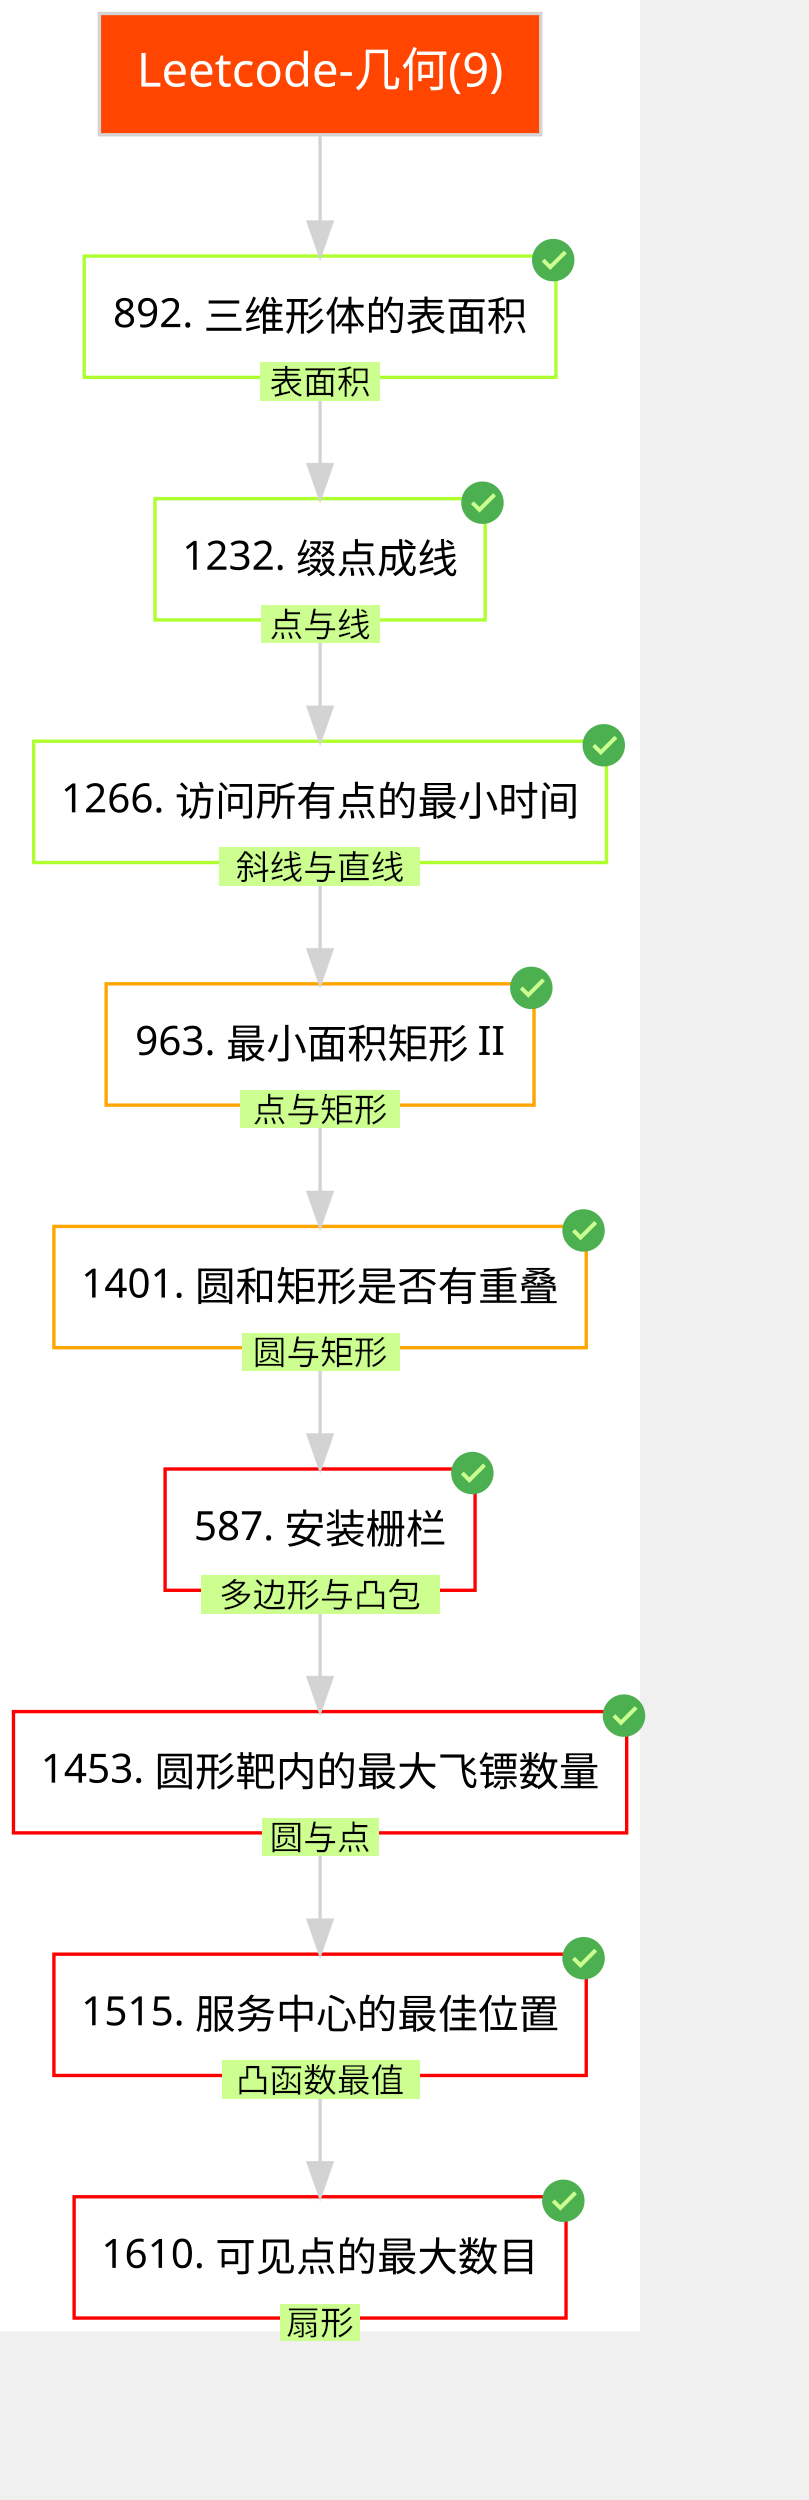
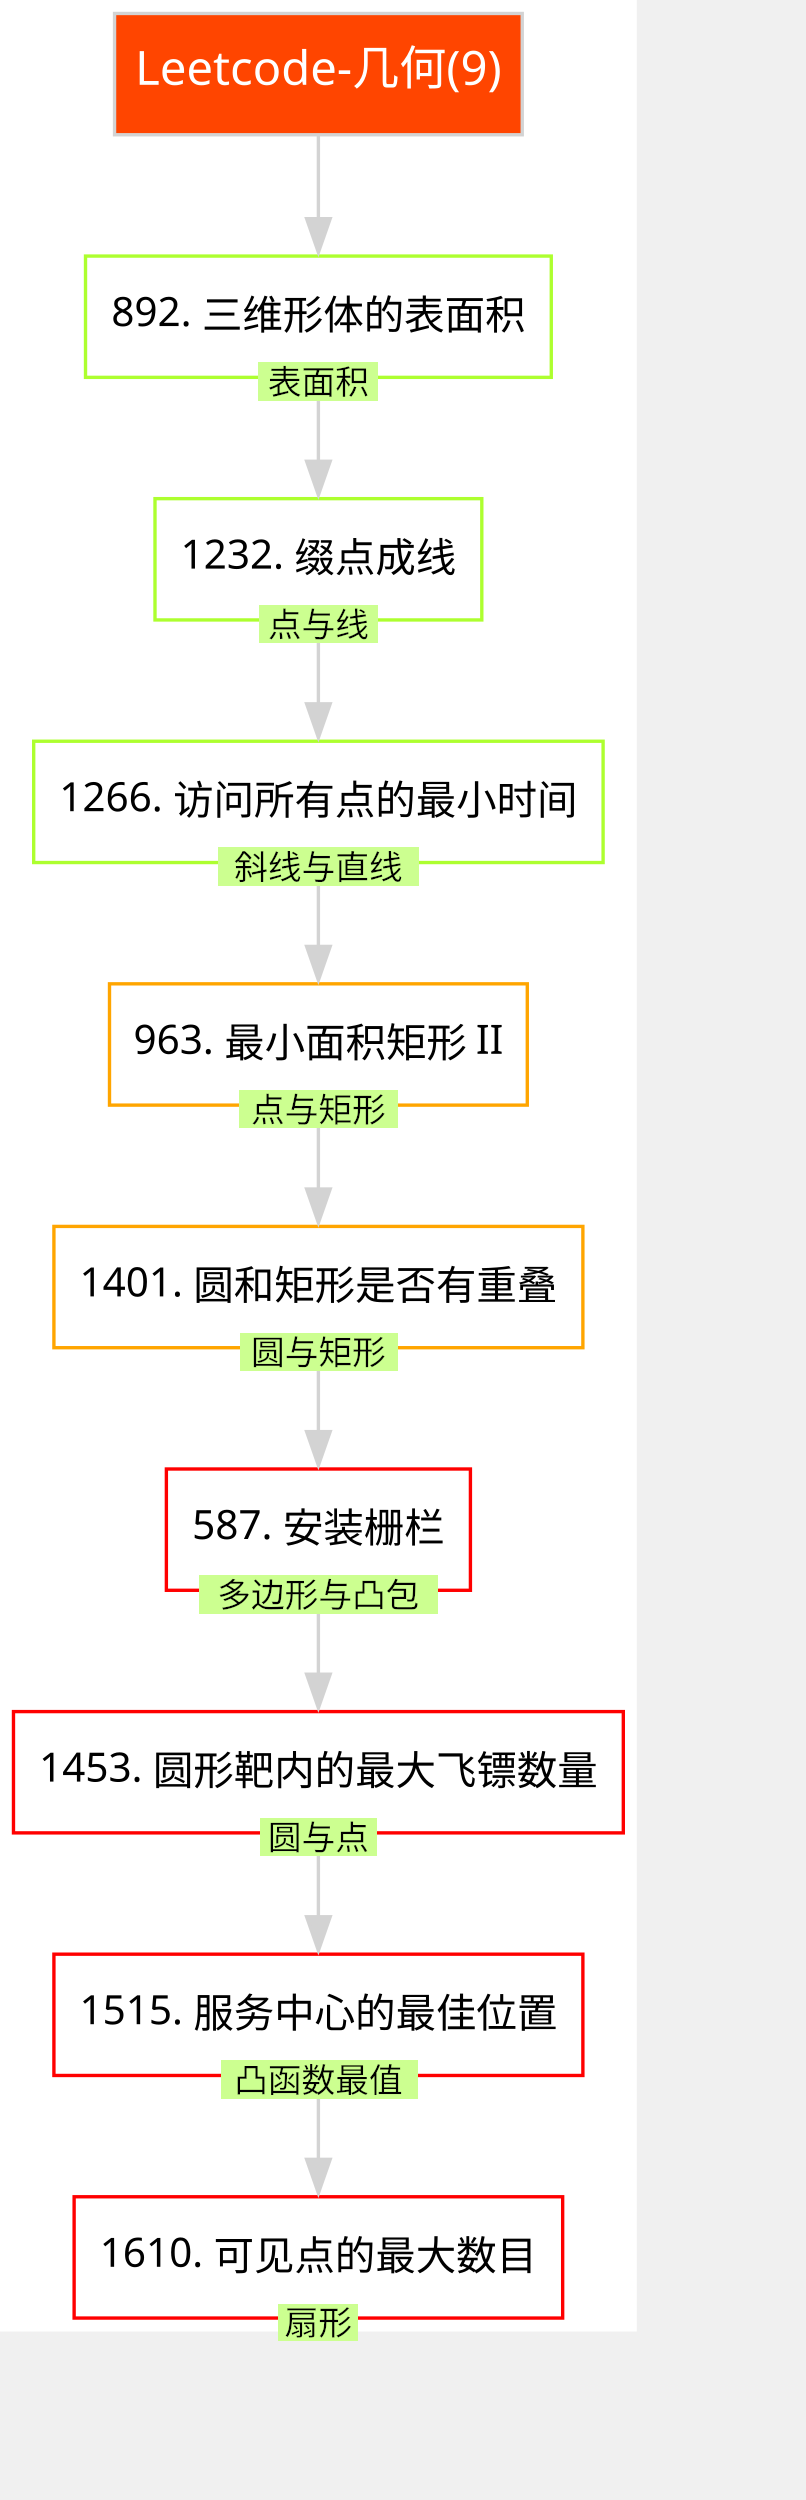
- <svg xmlns="http://www.w3.org/2000/svg" xmlns:xlink="http://www.w3.org/1999/xlink" height="742pt" viewBox="0.00 0.00 240.0 742.0" width="240pt">
+ <svg xmlns="http://www.w3.org/2000/svg" xmlns:xlink="http://www.w3.org/1999/xlink" height="742pt" viewBox="0.00 0.00 239.0 742.0" width="239pt">
  <g class="graph" id="graph0" transform="scale(1 1) rotate(0) translate(4 688)">
-     <polygon fill="white" points="-4,4 -4,-688 186,-688 186,4 -4,4" stroke="transparent" />
+     <polygon fill="white" points="-4,4 -4,-688 185,-688 185,4 -4,4" stroke="none" />
    <g class="node" id="node1">
      <g id="a_node1">
        <a target="_parent" xlink:href="https://leetcode-cn.com/tag/geometry" xlink:title="Leetcode-几何(9)">
-           <polygon fill="orangered" points="156.5,-684 25.5,-684 25.5,-648 156.5,-648 156.5,-684" stroke="lightgrey" />
-           <text fill="white" font-family="Microsoft YaHei" font-size="14.00" text-anchor="middle" x="91" y="-662.3">
+           <polygon fill="orangered" points="151,-684 30,-684 30,-648 151,-648 151,-684" stroke="lightgrey" />
+           <text fill="white" font-family="Microsoft YaHei" font-size="14.00" text-anchor="middle" x="90.5" y="-662.83">
      Leetcode-几何(9)
     </text>
        </a>
      </g>
    </g>
    <g class="node" id="node2">
      <g id="a_node2">
        <a target="_parent" xlink:href="https://leetcode-cn.com/problems/surface-area-of-3d-shapes" xlink:title="892. 三维形体的表面积">
-           <polygon fill="none" points="161,-612 21,-612 21,-576 161,-576 161,-612" stroke="greenyellow" />
-           <text font-family="Microsoft YaHei" font-size="12.00" text-anchor="middle" x="91" y="-590.9">
+           <polygon fill="none" points="159.62,-612 21.38,-612 21.38,-576 159.62,-576 159.62,-612" stroke="greenyellow" />
+           <text font-family="Microsoft YaHei" font-size="12.00" text-anchor="middle" x="90.5" y="-591.23">
      892. 三维形体的表面积
     </text>
        </a>
      </g>
-       <g transform="translate(153.0, -618.0) scale(0.3)">
-         <circle cx="24" cy="24" fill="#4caf50" r="21" />
-         <polygon fill="#ccff90" points="34.6,14.6 21,28.2 15.4,22.6 12.6,25.4 21,33.8 37.4,17.4" />
-       </g>
    </g>
    <g class="edge" id="edge1">
-       <path d="M91,-647.7C91,-639.98 91,-630.71 91,-622.11" fill="none" stroke="lightgrey" />
-       <polygon fill="lightgrey" points="94.5,-622.1 91,-612.1 87.5,-622.1 94.5,-622.1" stroke="lightgrey" />
+       <path d="M90.5,-647.7C90.5,-640.24 90.5,-631.32 90.5,-622.97" fill="none" stroke="lightgrey" />
+       <polygon fill="lightgrey" points="94,-623.1 90.5,-613.1 87,-623.1 94,-623.1" stroke="lightgrey" />
    </g>
    <g class="node" id="node3">
      <g id="a_node3">
        <a target="_parent" xlink:href="https://leetcode-cn.com/problems/check-if-it-is-a-straight-line" xlink:title="1232. 缀点成线">
-           <polygon fill="none" points="140,-540 42,-540 42,-504 140,-504 140,-540" stroke="greenyellow" />
-           <text font-family="Microsoft YaHei" font-size="12.00" text-anchor="middle" x="91" y="-518.9">
+           <polygon fill="none" points="139,-540 42,-540 42,-504 139,-504 139,-540" stroke="greenyellow" />
+           <text font-family="Microsoft YaHei" font-size="12.00" text-anchor="middle" x="90.5" y="-519.23">
      1232. 缀点成线
     </text>
        </a>
      </g>
-       <g transform="translate(132.0, -546.0) scale(0.3)">
-         <circle cx="24" cy="24" fill="#4caf50" r="21" />
-         <polygon fill="#ccff90" points="34.6,14.6 21,28.2 15.4,22.6 12.6,25.4 21,33.8 37.4,17.4" />
-       </g>
    </g>
    <g class="edge" id="edge2">
-       <path d="M91,-575.7C91,-567.98 91,-558.71 91,-550.11" fill="none" stroke="lightgrey" />
-       <polygon fill="lightgrey" points="94.5,-550.1 91,-540.1 87.5,-550.1 94.5,-550.1" stroke="lightgrey" />
+       <path d="M90.5,-575.7C90.5,-568.24 90.5,-559.32 90.5,-550.97" fill="none" stroke="lightgrey" />
+       <polygon fill="lightgrey" points="94,-551.1 90.5,-541.1 87,-551.1 94,-551.1" stroke="lightgrey" />
    </g>
    <g class="node" id="node4">
      <g id="a_node4">
        <a target="_parent" xlink:href="https://leetcode-cn.com/problems/minimum-time-visiting-all-points" xlink:title="1266. 访问所有点的最小时间">
-           <polygon fill="none" points="176,-468 6,-468 6,-432 176,-432 176,-468" stroke="greenyellow" />
-           <text font-family="Microsoft YaHei" font-size="12.00" text-anchor="middle" x="91" y="-446.9">
+           <polygon fill="none" points="175,-468 6,-468 6,-432 175,-432 175,-468" stroke="greenyellow" />
+           <text font-family="Microsoft YaHei" font-size="12.00" text-anchor="middle" x="90.5" y="-447.23">
      1266. 访问所有点的最小时间
     </text>
        </a>
      </g>
-       <g transform="translate(168.0, -474.0) scale(0.3)">
-         <circle cx="24" cy="24" fill="#4caf50" r="21" />
-         <polygon fill="#ccff90" points="34.6,14.6 21,28.2 15.4,22.6 12.6,25.4 21,33.8 37.4,17.4" />
-       </g>
    </g>
    <g class="edge" id="edge3">
-       <path d="M91,-503.7C91,-495.98 91,-486.71 91,-478.11" fill="none" stroke="lightgrey" />
-       <polygon fill="lightgrey" points="94.5,-478.1 91,-468.1 87.5,-478.1 94.5,-478.1" stroke="lightgrey" />
+       <path d="M90.5,-503.7C90.5,-496.24 90.5,-487.32 90.5,-478.97" fill="none" stroke="lightgrey" />
+       <polygon fill="lightgrey" points="94,-479.1 90.5,-469.1 87,-479.1 94,-479.1" stroke="lightgrey" />
    </g>
    <g class="node" id="node5">
      <g id="a_node5">
        <a target="_parent" xlink:href="https://leetcode-cn.com/problems/minimum-area-rectangle-ii" xlink:title="963. 最小面积矩形 II">
-           <polygon fill="none" points="154.5,-396 27.5,-396 27.5,-360 154.5,-360 154.5,-396" stroke="orange" />
-           <text font-family="Microsoft YaHei" font-size="12.00" text-anchor="middle" x="91" y="-374.9">
+           <polygon fill="none" points="152.5,-396 28.5,-396 28.5,-360 152.5,-360 152.5,-396" stroke="orange" />
+           <text font-family="Microsoft YaHei" font-size="12.00" text-anchor="middle" x="90.5" y="-375.23">
      963. 最小面积矩形 II
     </text>
        </a>
      </g>
-       <g transform="translate(146.5, -402.0) scale(0.3)">
-         <circle cx="24" cy="24" fill="#4caf50" r="21" />
-         <polygon fill="#ccff90" points="34.6,14.6 21,28.2 15.4,22.6 12.6,25.4 21,33.8 37.4,17.4" />
-       </g>
    </g>
    <g class="edge" id="edge4">
-       <path d="M91,-431.7C91,-423.98 91,-414.71 91,-406.11" fill="none" stroke="lightgrey" />
-       <polygon fill="lightgrey" points="94.5,-406.1 91,-396.1 87.5,-406.1 94.5,-406.1" stroke="lightgrey" />
+       <path d="M90.5,-431.7C90.5,-424.24 90.5,-415.32 90.5,-406.97" fill="none" stroke="lightgrey" />
+       <polygon fill="lightgrey" points="94,-407.1 90.5,-397.1 87,-407.1 94,-407.1" stroke="lightgrey" />
    </g>
    <g class="node" id="node6">
      <g id="a_node6">
        <a target="_parent" xlink:href="https://leetcode-cn.com/problems/circle-and-rectangle-overlapping" xlink:title="1401. 圆和矩形是否有重叠">
-           <polygon fill="none" points="170,-324 12,-324 12,-288 170,-288 170,-324" stroke="orange" />
-           <text font-family="Microsoft YaHei" font-size="12.00" text-anchor="middle" x="91" y="-302.9">
+           <polygon fill="none" points="169,-324 12,-324 12,-288 169,-288 169,-324" stroke="orange" />
+           <text font-family="Microsoft YaHei" font-size="12.00" text-anchor="middle" x="90.5" y="-303.23">
      1401. 圆和矩形是否有重叠
     </text>
        </a>
      </g>
-       <g transform="translate(162.0, -330.0) scale(0.3)">
-         <circle cx="24" cy="24" fill="#4caf50" r="21" />
-         <polygon fill="#ccff90" points="34.6,14.6 21,28.2 15.4,22.6 12.6,25.4 21,33.8 37.4,17.4" />
-       </g>
    </g>
    <g class="edge" id="edge5">
-       <path d="M91,-359.7C91,-351.98 91,-342.71 91,-334.11" fill="none" stroke="lightgrey" />
-       <polygon fill="lightgrey" points="94.5,-334.1 91,-324.1 87.5,-334.1 94.5,-334.1" stroke="lightgrey" />
+       <path d="M90.5,-359.7C90.5,-352.24 90.5,-343.32 90.5,-334.97" fill="none" stroke="lightgrey" />
+       <polygon fill="lightgrey" points="94,-335.1 90.5,-325.1 87,-335.1 94,-335.1" stroke="lightgrey" />
    </g>
    <g class="node" id="node7">
      <g id="a_node7">
        <a target="_parent" xlink:href="https://leetcode-cn.com/problems/erect-the-fence" xlink:title="587. 安装栅栏">
-           <polygon fill="none" points="137,-252 45,-252 45,-216 137,-216 137,-252" stroke="red" />
-           <text font-family="Microsoft YaHei" font-size="12.00" text-anchor="middle" x="91" y="-230.9">
+           <polygon fill="none" points="135.62,-252 45.38,-252 45.38,-216 135.62,-216 135.62,-252" stroke="red" />
+           <text font-family="Microsoft YaHei" font-size="12.00" text-anchor="middle" x="90.5" y="-231.22">
      587. 安装栅栏
     </text>
        </a>
      </g>
-       <g transform="translate(129.0, -258.0) scale(0.3)">
-         <circle cx="24" cy="24" fill="#4caf50" r="21" />
-         <polygon fill="#ccff90" points="34.6,14.6 21,28.2 15.4,22.6 12.6,25.4 21,33.8 37.4,17.4" />
-       </g>
    </g>
    <g class="edge" id="edge6">
-       <path d="M91,-287.7C91,-279.98 91,-270.71 91,-262.11" fill="none" stroke="lightgrey" />
-       <polygon fill="lightgrey" points="94.5,-262.1 91,-252.1 87.5,-262.1 94.5,-262.1" stroke="lightgrey" />
+       <path d="M90.5,-287.7C90.5,-280.24 90.5,-271.32 90.5,-262.97" fill="none" stroke="lightgrey" />
+       <polygon fill="lightgrey" points="94,-263.1 90.5,-253.1 87,-263.1 94,-263.1" stroke="lightgrey" />
    </g>
    <g class="node" id="node8">
      <g id="a_node8">
        <a target="_parent" xlink:href="https://leetcode-cn.com/problems/maximum-number-of-darts-inside-of-a-circular-dartboard" xlink:title="1453. 圆形靶内的最大飞镖数量">
-           <polygon fill="none" points="182,-180 0,-180 0,-144 182,-144 182,-180" stroke="red" />
-           <text font-family="Microsoft YaHei" font-size="12.00" text-anchor="middle" x="91" y="-158.9">
+           <polygon fill="none" points="181,-180 0,-180 0,-144 181,-144 181,-180" stroke="red" />
+           <text font-family="Microsoft YaHei" font-size="12.00" text-anchor="middle" x="90.5" y="-159.22">
      1453. 圆形靶内的最大飞镖数量
     </text>
        </a>
      </g>
-       <g transform="translate(174.0, -186.0) scale(0.3)">
-         <circle cx="24" cy="24" fill="#4caf50" r="21" />
-         <polygon fill="#ccff90" points="34.6,14.6 21,28.2 15.4,22.6 12.6,25.4 21,33.8 37.4,17.4" />
-       </g>
    </g>
    <g class="edge" id="edge7">
-       <path d="M91,-215.7C91,-207.98 91,-198.71 91,-190.11" fill="none" stroke="lightgrey" />
-       <polygon fill="lightgrey" points="94.5,-190.1 91,-180.1 87.5,-190.1 94.5,-190.1" stroke="lightgrey" />
+       <path d="M90.5,-215.7C90.5,-208.24 90.5,-199.32 90.5,-190.97" fill="none" stroke="lightgrey" />
+       <polygon fill="lightgrey" points="94,-191.1 90.5,-181.1 87,-191.1 94,-191.1" stroke="lightgrey" />
    </g>
    <g class="node" id="node9">
      <g id="a_node9">
        <a target="_parent" xlink:href="https://leetcode-cn.com/problems/best-position-for-a-service-centre" xlink:title="1515. 服务中心的最佳位置">
-           <polygon fill="none" points="170,-108 12,-108 12,-72 170,-72 170,-108" stroke="red" />
-           <text font-family="Microsoft YaHei" font-size="12.00" text-anchor="middle" x="91" y="-86.9">
+           <polygon fill="none" points="169,-108 12,-108 12,-72 169,-72 169,-108" stroke="red" />
+           <text font-family="Microsoft YaHei" font-size="12.00" text-anchor="middle" x="90.5" y="-87.22">
      1515. 服务中心的最佳位置
     </text>
        </a>
      </g>
-       <g transform="translate(162.0, -114.0) scale(0.3)">
-         <circle cx="24" cy="24" fill="#4caf50" r="21" />
-         <polygon fill="#ccff90" points="34.6,14.6 21,28.2 15.4,22.6 12.6,25.4 21,33.8 37.4,17.4" />
-       </g>
    </g>
    <g class="edge" id="edge8">
-       <path d="M91,-143.7C91,-135.98 91,-126.71 91,-118.11" fill="none" stroke="lightgrey" />
-       <polygon fill="lightgrey" points="94.5,-118.1 91,-108.1 87.5,-118.1 94.5,-118.1" stroke="lightgrey" />
+       <path d="M90.5,-143.7C90.5,-136.24 90.5,-127.32 90.5,-118.97" fill="none" stroke="lightgrey" />
+       <polygon fill="lightgrey" points="94,-119.1 90.5,-109.1 87,-119.1 94,-119.1" stroke="lightgrey" />
    </g>
    <g class="node" id="node10">
      <g id="a_node10">
        <a target="_parent" xlink:href="https://leetcode-cn.com/problems/maximum-number-of-visible-points" xlink:title="1610. 可见点的最大数目">
-           <polygon fill="none" points="164,-36 18,-36 18,0 164,0 164,-36" stroke="red" />
-           <text font-family="Microsoft YaHei" font-size="12.00" text-anchor="middle" x="91" y="-14.9">
+           <polygon fill="none" points="163,-36 18,-36 18,0 163,0 163,-36" stroke="red" />
+           <text font-family="Microsoft YaHei" font-size="12.00" text-anchor="middle" x="90.5" y="-15.22">
      1610. 可见点的最大数目
     </text>
        </a>
      </g>
-       <g transform="translate(156.0, -42.0) scale(0.3)">
-         <circle cx="24" cy="24" fill="#4caf50" r="21" />
-         <polygon fill="#ccff90" points="34.6,14.6 21,28.2 15.4,22.6 12.6,25.4 21,33.8 37.4,17.4" />
-       </g>
    </g>
    <g class="edge" id="edge9">
-       <path d="M91,-71.7C91,-63.98 91,-54.71 91,-46.11" fill="none" stroke="lightgrey" />
-       <polygon fill="lightgrey" points="94.5,-46.1 91,-36.1 87.5,-46.1 94.5,-46.1" stroke="lightgrey" />
-     </g>
-     <g class="key">
-       <defs>
-         <filter height="1.2" id="solid" width="1.2" x="-0.1" y="-0.1">
-           <feFlood flood-color="#ccff90" result="bg" />
-           <feMerge>
-             <feMergeNode in="bg" />
-             <feMergeNode in="SourceGraphic" />
-           </feMerge>
-         </filter>
-       </defs>
-       <text filter="url(#solid)" font-family="Microsoft YaHei" font-size="10.00" text-anchor="middle" x="91.0" y="-571.0">
+       <path d="M90.5,-71.7C90.5,-64.24 90.5,-55.32 90.5,-46.97" fill="none" stroke="lightgrey" />
+       <polygon fill="lightgrey" points="94,-47.1 90.5,-37.1 87,-47.1 94,-47.1" stroke="lightgrey" />
+     </g>
+     <g class="key">
+       <defs>
+         <filter height="1.2" id="solid" width="1.2" x="-0.1" y="-0.1">
+           <feFlood flood-color="#ccff90" result="bg" />
+           <feMerge>
+             <feMergeNode in="bg" />
+             <feMergeNode in="SourceGraphic" />
+           </feMerge>
+         </filter>
+       </defs>
+       <text filter="url(#solid)" font-family="Microsoft YaHei" font-size="10.00" text-anchor="middle" x="90.5" y="-571.0">
    表面积
   </text>
    </g>
    <g class="key">
      <defs>
        <filter height="1.2" id="solid" width="1.2" x="-0.1" y="-0.1">
          <feFlood flood-color="#ccff90" result="bg" />
          <feMerge>
            <feMergeNode in="bg" />
            <feMergeNode in="SourceGraphic" />
          </feMerge>
        </filter>
      </defs>
-       <text filter="url(#solid)" font-family="Microsoft YaHei" font-size="10.00" text-anchor="middle" x="91.0" y="-499.0">
+       <text filter="url(#solid)" font-family="Microsoft YaHei" font-size="10.00" text-anchor="middle" x="90.5" y="-499.0">
    点与线
   </text>
    </g>
    <g class="key">
      <defs>
        <filter height="1.2" id="solid" width="1.2" x="-0.1" y="-0.1">
          <feFlood flood-color="#ccff90" result="bg" />
          <feMerge>
            <feMergeNode in="bg" />
            <feMergeNode in="SourceGraphic" />
          </feMerge>
        </filter>
      </defs>
-       <text filter="url(#solid)" font-family="Microsoft YaHei" font-size="10.00" text-anchor="middle" x="91.0" y="-427.0">
+       <text filter="url(#solid)" font-family="Microsoft YaHei" font-size="10.00" text-anchor="middle" x="90.5" y="-427.0">
    斜线与直线
   </text>
    </g>
    <g class="key">
      <defs>
        <filter height="1.2" id="solid" width="1.2" x="-0.1" y="-0.1">
          <feFlood flood-color="#ccff90" result="bg" />
          <feMerge>
            <feMergeNode in="bg" />
            <feMergeNode in="SourceGraphic" />
          </feMerge>
        </filter>
      </defs>
-       <text filter="url(#solid)" font-family="Microsoft YaHei" font-size="10.00" text-anchor="middle" x="91.0" y="-355.0">
+       <text filter="url(#solid)" font-family="Microsoft YaHei" font-size="10.00" text-anchor="middle" x="90.5" y="-355.0">
    点与矩形
   </text>
    </g>
    <g class="key">
      <defs>
        <filter height="1.2" id="solid" width="1.2" x="-0.1" y="-0.1">
          <feFlood flood-color="#ccff90" result="bg" />
          <feMerge>
            <feMergeNode in="bg" />
            <feMergeNode in="SourceGraphic" />
          </feMerge>
        </filter>
      </defs>
-       <text filter="url(#solid)" font-family="Microsoft YaHei" font-size="10.00" text-anchor="middle" x="91.0" y="-283.0">
+       <text filter="url(#solid)" font-family="Microsoft YaHei" font-size="10.00" text-anchor="middle" x="90.5" y="-283.0">
    圆与矩形
   </text>
    </g>
    <g class="key">
      <defs>
        <filter height="1.2" id="solid" width="1.2" x="-0.1" y="-0.1">
          <feFlood flood-color="#ccff90" result="bg" />
          <feMerge>
            <feMergeNode in="bg" />
            <feMergeNode in="SourceGraphic" />
          </feMerge>
        </filter>
      </defs>
-       <text filter="url(#solid)" font-family="Microsoft YaHei" font-size="10.00" text-anchor="middle" x="91.0" y="-211.0">
+       <text filter="url(#solid)" font-family="Microsoft YaHei" font-size="10.00" text-anchor="middle" x="90.5" y="-211.0">
    多边形与凸包
   </text>
    </g>
    <g class="key">
      <defs>
        <filter height="1.2" id="solid" width="1.2" x="-0.1" y="-0.1">
          <feFlood flood-color="#ccff90" result="bg" />
          <feMerge>
            <feMergeNode in="bg" />
            <feMergeNode in="SourceGraphic" />
          </feMerge>
        </filter>
      </defs>
-       <text filter="url(#solid)" font-family="Microsoft YaHei" font-size="10.00" text-anchor="middle" x="91.0" y="-139.0">
+       <text filter="url(#solid)" font-family="Microsoft YaHei" font-size="10.00" text-anchor="middle" x="90.5" y="-139.0">
    圆与点
   </text>
    </g>
    <g class="key">
      <defs>
        <filter height="1.2" id="solid" width="1.2" x="-0.1" y="-0.1">
          <feFlood flood-color="#ccff90" result="bg" />
          <feMerge>
            <feMergeNode in="bg" />
            <feMergeNode in="SourceGraphic" />
          </feMerge>
        </filter>
      </defs>
-       <text filter="url(#solid)" font-family="Microsoft YaHei" font-size="10.00" text-anchor="middle" x="91.0" y="-67.0">
+       <text filter="url(#solid)" font-family="Microsoft YaHei" font-size="10.00" text-anchor="middle" x="90.5" y="-67.0">
    凸函数最值
   </text>
    </g>
    <g class="key">
      <defs>
        <filter height="1.2" id="solid" width="1.2" x="-0.1" y="-0.1">
          <feFlood flood-color="#ccff90" result="bg" />
          <feMerge>
            <feMergeNode in="bg" />
            <feMergeNode in="SourceGraphic" />
          </feMerge>
        </filter>
      </defs>
-       <text filter="url(#solid)" font-family="Microsoft YaHei" font-size="10.00" text-anchor="middle" x="91.0" y="5.0">
+       <text filter="url(#solid)" font-family="Microsoft YaHei" font-size="10.00" text-anchor="middle" x="90.5" y="5.0">
    扇形
   </text>
    </g>
  </g>
</svg>
